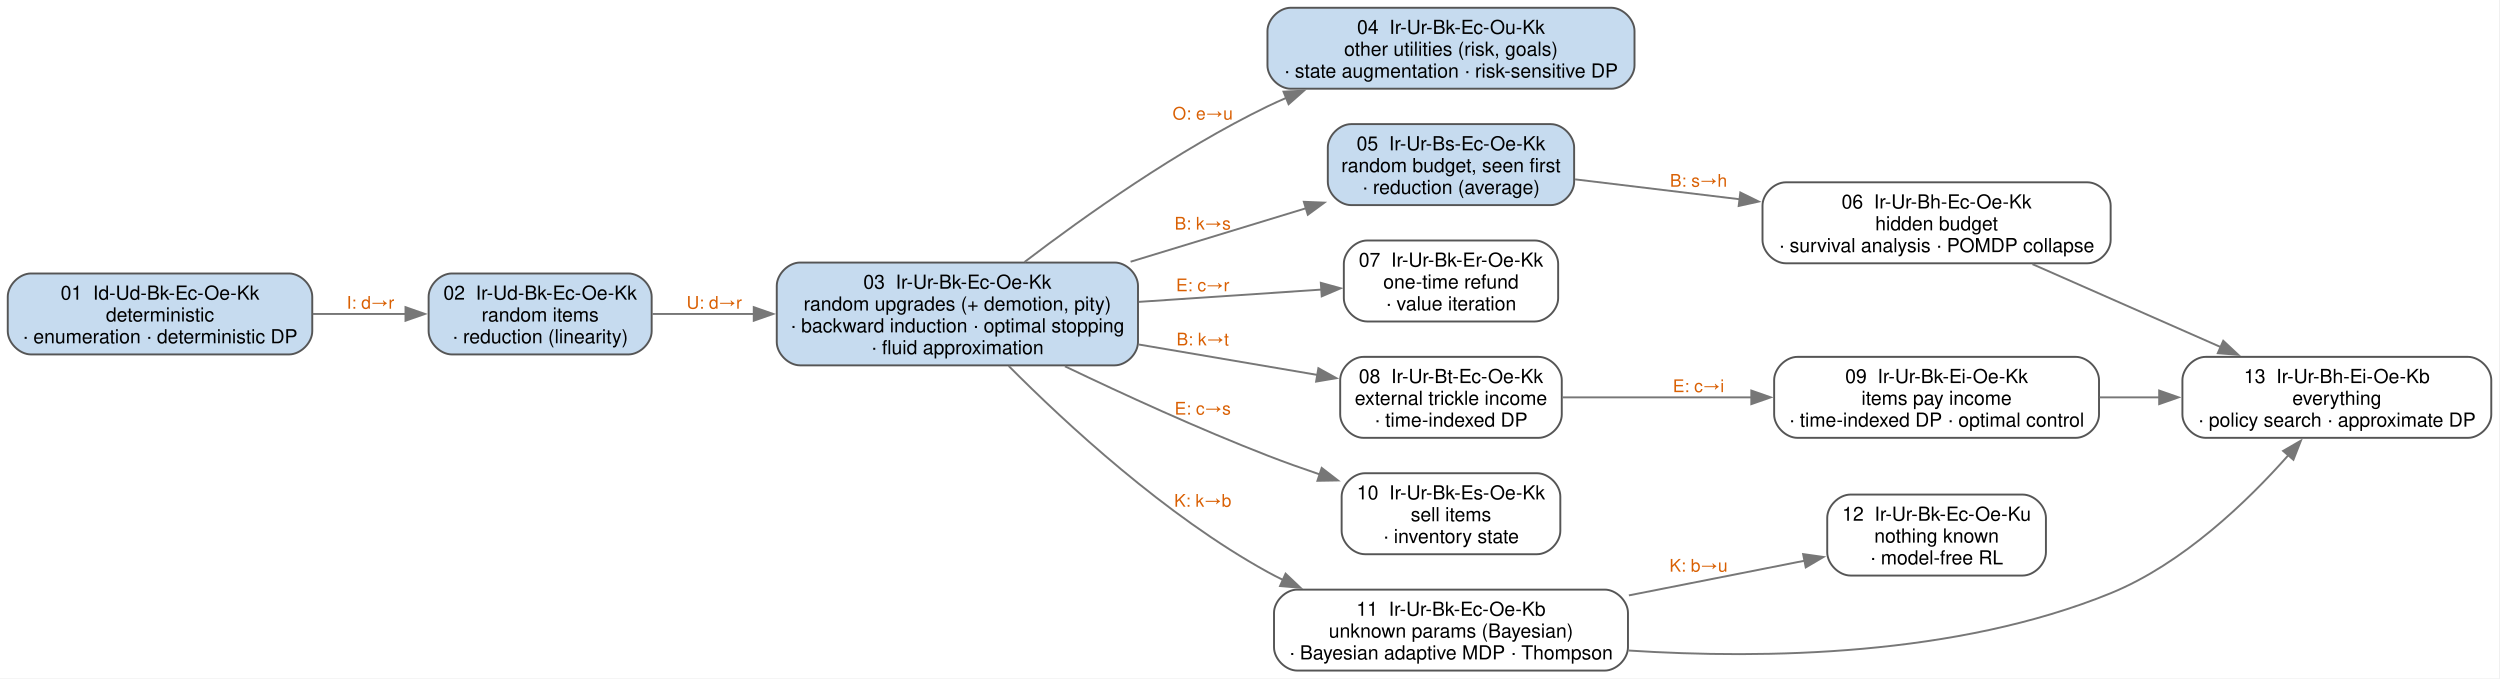
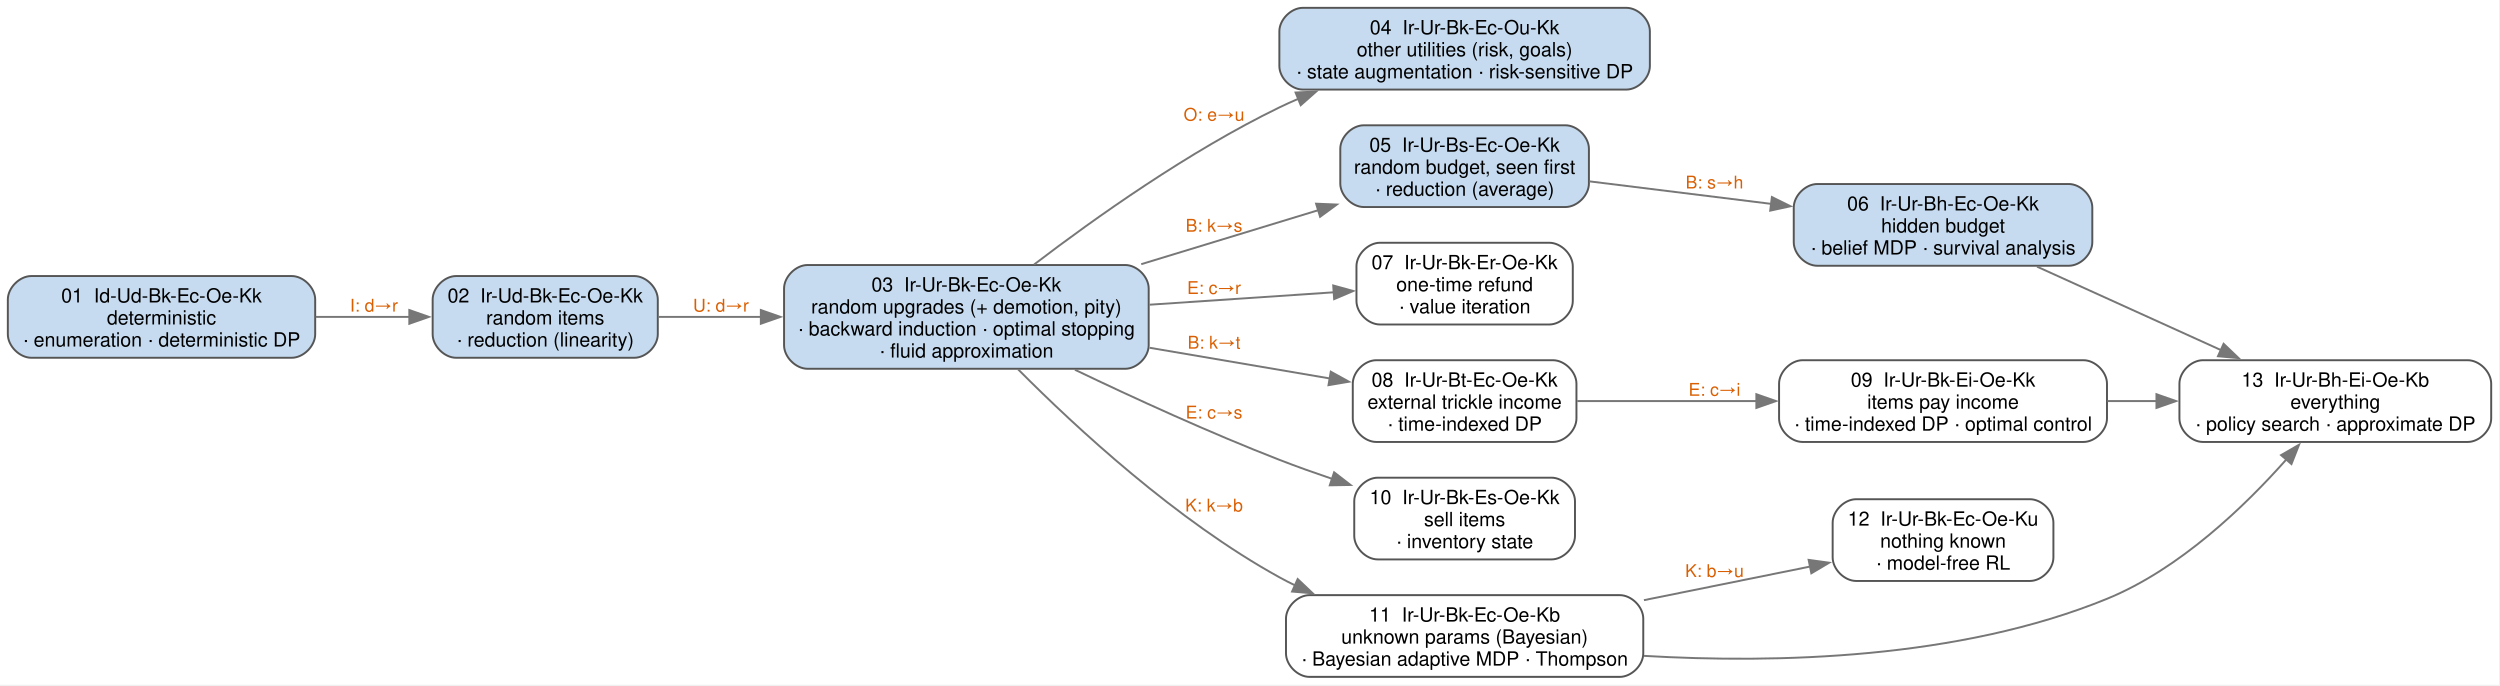
- <svg xmlns="http://www.w3.org/2000/svg" width="1289pt" height="350pt" viewBox="0.00 0.00 1289.00 350.00">
+ <svg xmlns="http://www.w3.org/2000/svg" width="1277pt" height="350pt" viewBox="0.00 0.00 1277.00 350.00">
  <g id="graph0" class="graph" transform="scale(1 1) rotate(0) translate(4 345.75)">
-     <polygon fill="white" stroke="none" points="-4,4 -4,-345.75 1284.5,-345.75 1284.5,4 -4,4" />
+     <polygon fill="white" stroke="none" points="-4,4 -4,-345.75 1272.5,-345.75 1272.5,4 -4,4" />
    <g id="node1" class="node">
      <path fill="#c6dbef" stroke="#555555" d="M145,-204.75C145,-204.75 12,-204.75 12,-204.75 6,-204.75 0,-198.75 0,-192.75 0,-192.75 0,-175 0,-175 0,-169 6,-163 12,-163 12,-163 145,-163 145,-163 151,-163 157,-169 157,-175 157,-175 157,-192.75 157,-192.75 157,-198.75 151,-204.75 145,-204.75" />
      <text xml:space="preserve" text-anchor="middle" x="78.5" y="-191.25" font-family="Helvetica,sans-Serif" font-size="10.00">01  Id-Ud-Bk-Ec-Oe-Kk</text>
      <text xml:space="preserve" text-anchor="middle" x="78.5" y="-180" font-family="Helvetica,sans-Serif" font-size="10.00">deterministic</text>
      <text xml:space="preserve" text-anchor="middle" x="78.5" y="-168.75" font-family="Helvetica,sans-Serif" font-size="10.00">· enumeration · deterministic DP</text>
    </g>
    <g id="node2" class="node">
      <path fill="#c6dbef" stroke="#555555" d="M320,-204.75C320,-204.75 229,-204.75 229,-204.75 223,-204.75 217,-198.75 217,-192.75 217,-192.75 217,-175 217,-175 217,-169 223,-163 229,-163 229,-163 320,-163 320,-163 326,-163 332,-169 332,-175 332,-175 332,-192.75 332,-192.75 332,-198.75 326,-204.75 320,-204.75" />
      <text xml:space="preserve" text-anchor="middle" x="274.5" y="-191.25" font-family="Helvetica,sans-Serif" font-size="10.00">02  Ir-Ud-Bk-Ec-Oe-Kk</text>
      <text xml:space="preserve" text-anchor="middle" x="274.5" y="-180" font-family="Helvetica,sans-Serif" font-size="10.00">random items</text>
      <text xml:space="preserve" text-anchor="middle" x="274.5" y="-168.75" font-family="Helvetica,sans-Serif" font-size="10.00">· reduction (linearity)</text>
    </g>
    <g id="edge1" class="edge">
      <path fill="none" stroke="#777777" d="M157.29,-183.88C173.24,-183.88 189.91,-183.88 205.48,-183.88" />
      <polygon fill="#777777" stroke="#777777" points="205.08,-187.38 215.08,-183.88 205.08,-180.38 205.08,-187.38" />
      <text xml:space="preserve" text-anchor="middle" x="187" y="-186.57" font-family="Helvetica,sans-Serif" font-size="9.00" fill="#d95f02">I: d→r</text>
    </g>
    <g id="node3" class="node">
      <path fill="#c6dbef" stroke="#555555" d="M570.75,-210.38C570.75,-210.38 408.5,-210.38 408.5,-210.38 402.5,-210.38 396.5,-204.38 396.5,-198.38 396.5,-198.38 396.5,-169.38 396.5,-169.38 396.5,-163.38 402.5,-157.38 408.5,-157.38 408.5,-157.38 570.75,-157.38 570.75,-157.38 576.75,-157.38 582.75,-163.38 582.75,-169.38 582.75,-169.38 582.75,-198.38 582.75,-198.38 582.75,-204.38 576.75,-210.38 570.75,-210.38" />
      <text xml:space="preserve" text-anchor="middle" x="489.62" y="-196.88" font-family="Helvetica,sans-Serif" font-size="10.00">03  Ir-Ur-Bk-Ec-Oe-Kk</text>
      <text xml:space="preserve" text-anchor="middle" x="489.62" y="-185.62" font-family="Helvetica,sans-Serif" font-size="10.00">random upgrades (+ demotion, pity)</text>
      <text xml:space="preserve" text-anchor="middle" x="489.62" y="-174.38" font-family="Helvetica,sans-Serif" font-size="10.00">· backward induction · optimal stopping</text>
      <text xml:space="preserve" text-anchor="middle" x="489.62" y="-163.12" font-family="Helvetica,sans-Serif" font-size="10.00">· fluid approximation</text>
    </g>
    <g id="edge2" class="edge">
      <path fill="none" stroke="#777777" d="M332.33,-183.88C348.49,-183.88 366.62,-183.88 384.65,-183.88" />
      <polygon fill="#777777" stroke="#777777" points="384.64,-187.38 394.64,-183.88 384.64,-180.38 384.64,-187.38" />
      <text xml:space="preserve" text-anchor="middle" x="364.25" y="-186.57" font-family="Helvetica,sans-Serif" font-size="9.00" fill="#d95f02">U: d→r</text>
    </g>
    <g id="node4" class="node">
      <path fill="#c6dbef" stroke="#555555" d="M826.75,-341.75C826.75,-341.75 661.5,-341.75 661.5,-341.75 655.5,-341.75 649.5,-335.75 649.5,-329.75 649.5,-329.75 649.5,-312 649.5,-312 649.5,-306 655.5,-300 661.5,-300 661.5,-300 826.75,-300 826.75,-300 832.75,-300 838.75,-306 838.75,-312 838.75,-312 838.75,-329.75 838.75,-329.75 838.75,-335.75 832.75,-341.75 826.75,-341.75" />
      <text xml:space="preserve" text-anchor="middle" x="744.12" y="-328.25" font-family="Helvetica,sans-Serif" font-size="10.00">04  Ir-Ur-Bk-Ec-Ou-Kk</text>
      <text xml:space="preserve" text-anchor="middle" x="744.12" y="-317" font-family="Helvetica,sans-Serif" font-size="10.00">other utilities (risk, goals)</text>
      <text xml:space="preserve" text-anchor="middle" x="744.12" y="-305.75" font-family="Helvetica,sans-Serif" font-size="10.00">· state augmentation · risk-sensitive DP</text>
    </g>
    <g id="edge3" class="edge">
      <path fill="none" stroke="#777777" d="M524.24,-210.66C555.28,-234.35 603.42,-268.53 649.5,-290.88 652.62,-292.39 655.84,-293.85 659.12,-295.26" />
      <polygon fill="#777777" stroke="#777777" points="657.77,-298.49 668.35,-299.02 660.41,-292.01 657.77,-298.49" />
      <text xml:space="preserve" text-anchor="middle" x="616.12" y="-284.09" font-family="Helvetica,sans-Serif" font-size="9.00" fill="#d95f02">O: e→u</text>
    </g>
    <g id="node5" class="node">
      <path fill="#c6dbef" stroke="#555555" d="M795.62,-281.75C795.62,-281.75 692.62,-281.75 692.62,-281.75 686.62,-281.75 680.62,-275.75 680.62,-269.75 680.62,-269.75 680.62,-252 680.62,-252 680.62,-246 686.62,-240 692.62,-240 692.62,-240 795.62,-240 795.62,-240 801.62,-240 807.62,-246 807.62,-252 807.62,-252 807.62,-269.75 807.62,-269.75 807.62,-275.75 801.62,-281.75 795.62,-281.75" />
      <text xml:space="preserve" text-anchor="middle" x="744.12" y="-268.25" font-family="Helvetica,sans-Serif" font-size="10.00">05  Ir-Ur-Bs-Ec-Oe-Kk</text>
      <text xml:space="preserve" text-anchor="middle" x="744.12" y="-257" font-family="Helvetica,sans-Serif" font-size="10.00">random budget, seen first</text>
      <text xml:space="preserve" text-anchor="middle" x="744.12" y="-245.75" font-family="Helvetica,sans-Serif" font-size="10.00">· reduction (average)</text>
    </g>
    <g id="edge4" class="edge">
      <path fill="none" stroke="#777777" d="M578.94,-210.81C608.57,-219.84 641.28,-229.82 669.65,-238.47" />
      <polygon fill="#777777" stroke="#777777" points="668.26,-241.71 678.85,-241.27 670.31,-235.01 668.26,-241.71" />
      <text xml:space="preserve" text-anchor="middle" x="616.12" y="-227.38" font-family="Helvetica,sans-Serif" font-size="9.00" fill="#d95f02">B: k→s</text>
    </g>
    <g id="node7" class="node">
      <path fill="white" stroke="#555555" d="M787.38,-221.75C787.38,-221.75 700.88,-221.75 700.88,-221.75 694.88,-221.75 688.88,-215.75 688.88,-209.75 688.88,-209.75 688.88,-192 688.88,-192 688.88,-186 694.88,-180 700.88,-180 700.88,-180 787.38,-180 787.38,-180 793.38,-180 799.38,-186 799.38,-192 799.38,-192 799.38,-209.75 799.38,-209.75 799.38,-215.75 793.38,-221.75 787.38,-221.75" />
      <text xml:space="preserve" text-anchor="middle" x="744.12" y="-208.25" font-family="Helvetica,sans-Serif" font-size="10.00">07  Ir-Ur-Bk-Er-Oe-Kk</text>
      <text xml:space="preserve" text-anchor="middle" x="744.12" y="-197" font-family="Helvetica,sans-Serif" font-size="10.00">one-time refund</text>
      <text xml:space="preserve" text-anchor="middle" x="744.12" y="-185.75" font-family="Helvetica,sans-Serif" font-size="10.00">· value iteration</text>
    </g>
    <g id="edge6" class="edge">
      <path fill="none" stroke="#777777" d="M583.21,-190.11C614.53,-192.22 648.82,-194.53 677.59,-196.46" />
      <polygon fill="#777777" stroke="#777777" points="677.01,-199.93 687.22,-197.11 677.48,-192.95 677.01,-199.93" />
      <text xml:space="preserve" text-anchor="middle" x="616.12" y="-195.58" font-family="Helvetica,sans-Serif" font-size="9.00" fill="#d95f02">E: c→r</text>
    </g>
    <g id="node8" class="node">
      <path fill="white" stroke="#555555" d="M789.25,-161.75C789.25,-161.75 699,-161.75 699,-161.75 693,-161.75 687,-155.75 687,-149.75 687,-149.75 687,-132 687,-132 687,-126 693,-120 699,-120 699,-120 789.25,-120 789.25,-120 795.25,-120 801.25,-126 801.25,-132 801.25,-132 801.25,-149.75 801.25,-149.75 801.25,-155.75 795.25,-161.75 789.25,-161.75" />
      <text xml:space="preserve" text-anchor="middle" x="744.12" y="-148.25" font-family="Helvetica,sans-Serif" font-size="10.00">08  Ir-Ur-Bt-Ec-Oe-Kk</text>
      <text xml:space="preserve" text-anchor="middle" x="744.12" y="-137" font-family="Helvetica,sans-Serif" font-size="10.00">external trickle income</text>
      <text xml:space="preserve" text-anchor="middle" x="744.12" y="-125.75" font-family="Helvetica,sans-Serif" font-size="10.00">· time-indexed DP</text>
    </g>
    <g id="edge7" class="edge">
      <path fill="none" stroke="#777777" d="M583.21,-168.11C613.78,-162.9 647.19,-157.21 675.52,-152.39" />
      <polygon fill="#777777" stroke="#777777" points="675.76,-155.9 685.03,-150.77 674.59,-149 675.76,-155.9" />
      <text xml:space="preserve" text-anchor="middle" x="616.12" y="-167.65" font-family="Helvetica,sans-Serif" font-size="9.00" fill="#d95f02">B: k→t</text>
    </g>
    <g id="node10" class="node">
      <path fill="white" stroke="#555555" d="M788.5,-101.75C788.5,-101.75 699.75,-101.75 699.75,-101.75 693.75,-101.75 687.75,-95.75 687.75,-89.75 687.75,-89.75 687.75,-72 687.75,-72 687.75,-66 693.75,-60 699.75,-60 699.75,-60 788.5,-60 788.5,-60 794.5,-60 800.5,-66 800.5,-72 800.5,-72 800.5,-89.75 800.5,-89.75 800.5,-95.75 794.5,-101.75 788.5,-101.75" />
      <text xml:space="preserve" text-anchor="middle" x="744.12" y="-88.25" font-family="Helvetica,sans-Serif" font-size="10.00">10  Ir-Ur-Bk-Es-Oe-Kk</text>
      <text xml:space="preserve" text-anchor="middle" x="744.12" y="-77" font-family="Helvetica,sans-Serif" font-size="10.00">sell items</text>
      <text xml:space="preserve" text-anchor="middle" x="744.12" y="-65.75" font-family="Helvetica,sans-Serif" font-size="10.00">· inventory state</text>
    </g>
    <g id="edge9" class="edge">
      <path fill="none" stroke="#777777" d="M545.07,-156.88C575.42,-142.34 614.13,-124.61 649.5,-110.88 658.19,-107.5 667.44,-104.2 676.6,-101.1" />
      <polygon fill="#777777" stroke="#777777" points="677.47,-104.5 685.85,-98.03 675.26,-97.85 677.47,-104.5" />
      <text xml:space="preserve" text-anchor="middle" x="616.12" y="-131.97" font-family="Helvetica,sans-Serif" font-size="9.00" fill="#d95f02">E: c→s</text>
    </g>
    <g id="node11" class="node">
      <path fill="white" stroke="#555555" d="M823.38,-41.75C823.38,-41.75 664.88,-41.75 664.88,-41.75 658.88,-41.75 652.88,-35.75 652.88,-29.75 652.88,-29.75 652.88,-12 652.88,-12 652.88,-6 658.88,0 664.88,0 664.88,0 823.38,0 823.38,0 829.38,0 835.38,-6 835.38,-12 835.38,-12 835.38,-29.75 835.38,-29.75 835.38,-35.75 829.38,-41.75 823.38,-41.75" />
      <text xml:space="preserve" text-anchor="middle" x="744.12" y="-28.25" font-family="Helvetica,sans-Serif" font-size="10.00">11  Ir-Ur-Bk-Ec-Oe-Kb</text>
      <text xml:space="preserve" text-anchor="middle" x="744.12" y="-17" font-family="Helvetica,sans-Serif" font-size="10.00">unknown params (Bayesian)</text>
      <text xml:space="preserve" text-anchor="middle" x="744.12" y="-5.75" font-family="Helvetica,sans-Serif" font-size="10.00">· Bayesian adaptive MDP · Thompson</text>
    </g>
    <g id="edge10" class="edge">
      <path fill="none" stroke="#777777" d="M516.07,-157.07C545.61,-127.34 597.04,-79.77 649.5,-50.88 652.14,-49.42 654.87,-48.02 657.65,-46.68" />
      <polygon fill="#777777" stroke="#777777" points="658.85,-49.98 666.54,-42.69 655.99,-43.59 658.85,-49.98" />
      <text xml:space="preserve" text-anchor="middle" x="616.12" y="-84.47" font-family="Helvetica,sans-Serif" font-size="9.00" fill="#d95f02">K: k→b</text>
    </g>
    <g id="node6" class="node">
-       <path fill="white" stroke="#555555" d="M1072.25,-251.75C1072.25,-251.75 916.75,-251.75 916.75,-251.75 910.75,-251.75 904.75,-245.75 904.75,-239.75 904.75,-239.75 904.75,-222 904.75,-222 904.75,-216 910.75,-210 916.75,-210 916.75,-210 1072.25,-210 1072.25,-210 1078.25,-210 1084.25,-216 1084.25,-222 1084.25,-222 1084.25,-239.75 1084.25,-239.75 1084.25,-245.75 1078.25,-251.75 1072.25,-251.75" />
-       <text xml:space="preserve" text-anchor="middle" x="994.5" y="-238.25" font-family="Helvetica,sans-Serif" font-size="10.00">06  Ir-Ur-Bh-Ec-Oe-Kk</text>
-       <text xml:space="preserve" text-anchor="middle" x="994.5" y="-227" font-family="Helvetica,sans-Serif" font-size="10.00">hidden budget</text>
-       <text xml:space="preserve" text-anchor="middle" x="994.5" y="-215.75" font-family="Helvetica,sans-Serif" font-size="10.00">· survival analysis · POMDP collapse</text>
+       <path fill="#c6dbef" stroke="#555555" d="M1052.75,-251.75C1052.75,-251.75 924.25,-251.75 924.25,-251.75 918.25,-251.75 912.25,-245.75 912.25,-239.75 912.25,-239.75 912.25,-222 912.25,-222 912.25,-216 918.25,-210 924.25,-210 924.25,-210 1052.75,-210 1052.75,-210 1058.75,-210 1064.75,-216 1064.75,-222 1064.75,-222 1064.75,-239.75 1064.75,-239.75 1064.75,-245.75 1058.75,-251.75 1052.75,-251.75" />
+       <text xml:space="preserve" text-anchor="middle" x="988.5" y="-238.25" font-family="Helvetica,sans-Serif" font-size="10.00">06  Ir-Ur-Bh-Ec-Oe-Kk</text>
+       <text xml:space="preserve" text-anchor="middle" x="988.5" y="-227" font-family="Helvetica,sans-Serif" font-size="10.00">hidden budget</text>
+       <text xml:space="preserve" text-anchor="middle" x="988.5" y="-215.75" font-family="Helvetica,sans-Serif" font-size="10.00">· belief MDP · survival analysis</text>
    </g>
    <g id="edge5" class="edge">
-       <path fill="none" stroke="#777777" d="M808.12,-253.27C833.88,-250.16 864.31,-246.48 893,-243.01" />
-       <polygon fill="#777777" stroke="#777777" points="893.31,-246.5 902.81,-241.83 892.47,-239.55 893.31,-246.5" />
+       <path fill="none" stroke="#777777" d="M807.86,-253.11C836.22,-249.6 870.19,-245.4 900.92,-241.59" />
+       <polygon fill="#777777" stroke="#777777" points="901.08,-245.1 910.58,-240.4 900.22,-238.15 901.08,-245.1" />
      <text xml:space="preserve" text-anchor="middle" x="871.75" y="-249.47" font-family="Helvetica,sans-Serif" font-size="9.00" fill="#d95f02">B: s→h</text>
    </g>
    <g id="node13" class="node">
-       <path fill="white" stroke="#555555" d="M1268.5,-161.75C1268.5,-161.75 1133.25,-161.75 1133.25,-161.75 1127.25,-161.75 1121.25,-155.75 1121.25,-149.75 1121.25,-149.75 1121.25,-132 1121.25,-132 1121.25,-126 1127.25,-120 1133.25,-120 1133.25,-120 1268.5,-120 1268.5,-120 1274.5,-120 1280.5,-126 1280.5,-132 1280.5,-132 1280.5,-149.75 1280.5,-149.75 1280.5,-155.75 1274.5,-161.75 1268.5,-161.75" />
-       <text xml:space="preserve" text-anchor="middle" x="1200.88" y="-148.25" font-family="Helvetica,sans-Serif" font-size="10.00">13  Ir-Ur-Bh-Ei-Oe-Kb</text>
-       <text xml:space="preserve" text-anchor="middle" x="1200.88" y="-137" font-family="Helvetica,sans-Serif" font-size="10.00">everything</text>
-       <text xml:space="preserve" text-anchor="middle" x="1200.88" y="-125.75" font-family="Helvetica,sans-Serif" font-size="10.00">· policy search · approximate DP</text>
+       <path fill="white" stroke="#555555" d="M1256.5,-161.75C1256.5,-161.75 1121.25,-161.75 1121.25,-161.75 1115.25,-161.75 1109.25,-155.75 1109.25,-149.75 1109.25,-149.75 1109.25,-132 1109.25,-132 1109.25,-126 1115.25,-120 1121.25,-120 1121.25,-120 1256.5,-120 1256.5,-120 1262.5,-120 1268.5,-126 1268.5,-132 1268.5,-132 1268.5,-149.75 1268.5,-149.75 1268.5,-155.75 1262.5,-161.75 1256.5,-161.75" />
+       <text xml:space="preserve" text-anchor="middle" x="1188.88" y="-148.25" font-family="Helvetica,sans-Serif" font-size="10.00">13  Ir-Ur-Bh-Ei-Oe-Kb</text>
+       <text xml:space="preserve" text-anchor="middle" x="1188.88" y="-137" font-family="Helvetica,sans-Serif" font-size="10.00">everything</text>
+       <text xml:space="preserve" text-anchor="middle" x="1188.88" y="-125.75" font-family="Helvetica,sans-Serif" font-size="10.00">· policy search · approximate DP</text>
    </g>
    <g id="edge12" class="edge">
-       <path fill="none" stroke="#777777" d="M1043.93,-209.55C1073.1,-196.7 1110.43,-180.26 1141.25,-166.69" />
-       <polygon fill="#777777" stroke="#777777" points="1142.31,-170.05 1150.05,-162.82 1139.49,-163.64 1142.31,-170.05" />
+       <path fill="none" stroke="#777777" d="M1036.51,-209.55C1064.7,-196.76 1100.74,-180.41 1130.58,-166.87" />
+       <polygon fill="#777777" stroke="#777777" points="1131.82,-170.15 1139.48,-162.83 1128.93,-163.78 1131.82,-170.15" />
    </g>
    <g id="node9" class="node">
-       <path fill="white" stroke="#555555" d="M1066.25,-161.75C1066.25,-161.75 922.75,-161.75 922.75,-161.75 916.75,-161.75 910.75,-155.75 910.75,-149.75 910.75,-149.75 910.75,-132 910.75,-132 910.75,-126 916.75,-120 922.75,-120 922.75,-120 1066.25,-120 1066.25,-120 1072.25,-120 1078.25,-126 1078.25,-132 1078.25,-132 1078.25,-149.75 1078.25,-149.75 1078.25,-155.75 1072.25,-161.75 1066.25,-161.75" />
-       <text xml:space="preserve" text-anchor="middle" x="994.5" y="-148.25" font-family="Helvetica,sans-Serif" font-size="10.00">09  Ir-Ur-Bk-Ei-Oe-Kk</text>
-       <text xml:space="preserve" text-anchor="middle" x="994.5" y="-137" font-family="Helvetica,sans-Serif" font-size="10.00">items pay income</text>
-       <text xml:space="preserve" text-anchor="middle" x="994.5" y="-125.75" font-family="Helvetica,sans-Serif" font-size="10.00">· time-indexed DP · optimal control</text>
+       <path fill="white" stroke="#555555" d="M1060.25,-161.75C1060.25,-161.75 916.75,-161.75 916.75,-161.75 910.75,-161.75 904.75,-155.75 904.75,-149.75 904.75,-149.75 904.75,-132 904.75,-132 904.75,-126 910.75,-120 916.75,-120 916.75,-120 1060.25,-120 1060.25,-120 1066.25,-120 1072.25,-126 1072.25,-132 1072.25,-132 1072.25,-149.75 1072.25,-149.75 1072.25,-155.75 1066.25,-161.75 1060.25,-161.75" />
+       <text xml:space="preserve" text-anchor="middle" x="988.5" y="-148.25" font-family="Helvetica,sans-Serif" font-size="10.00">09  Ir-Ur-Bk-Ei-Oe-Kk</text>
+       <text xml:space="preserve" text-anchor="middle" x="988.5" y="-137" font-family="Helvetica,sans-Serif" font-size="10.00">items pay income</text>
+       <text xml:space="preserve" text-anchor="middle" x="988.5" y="-125.75" font-family="Helvetica,sans-Serif" font-size="10.00">· time-indexed DP · optimal control</text>
    </g>
    <g id="edge8" class="edge">
-       <path fill="none" stroke="#777777" d="M801.49,-140.88C830.29,-140.88 866.12,-140.88 899,-140.88" />
-       <polygon fill="#777777" stroke="#777777" points="898.98,-144.38 908.98,-140.88 898.98,-137.38 898.98,-144.38" />
+       <path fill="none" stroke="#777777" d="M801.65,-140.88C828.93,-140.88 862.4,-140.88 893.38,-140.88" />
+       <polygon fill="#777777" stroke="#777777" points="893.15,-144.38 903.15,-140.88 893.15,-137.38 893.15,-144.38" />
      <text xml:space="preserve" text-anchor="middle" x="871.75" y="-143.57" font-family="Helvetica,sans-Serif" font-size="9.00" fill="#d95f02">E: c→i</text>
    </g>
    <g id="edge13" class="edge">
-       <path fill="none" stroke="#777777" d="M1078.63,-140.88C1088.74,-140.88 1099.12,-140.88 1109.34,-140.88" />
-       <polygon fill="#777777" stroke="#777777" points="1109.27,-144.38 1119.27,-140.88 1109.27,-137.38 1109.27,-144.38" />
+       <path fill="none" stroke="#777777" d="M1072.48,-140.88C1080.8,-140.88 1089.28,-140.88 1097.67,-140.88" />
+       <polygon fill="#777777" stroke="#777777" points="1097.52,-144.38 1107.52,-140.88 1097.52,-137.38 1097.52,-144.38" />
    </g>
    <g id="node12" class="node">
-       <path fill="white" stroke="#555555" d="M1038.88,-90.75C1038.88,-90.75 950.12,-90.75 950.12,-90.75 944.12,-90.75 938.12,-84.75 938.12,-78.75 938.12,-78.75 938.12,-61 938.12,-61 938.12,-55 944.12,-49 950.12,-49 950.12,-49 1038.88,-49 1038.88,-49 1044.88,-49 1050.88,-55 1050.88,-61 1050.88,-61 1050.88,-78.75 1050.88,-78.75 1050.88,-84.75 1044.88,-90.75 1038.88,-90.75" />
-       <text xml:space="preserve" text-anchor="middle" x="994.5" y="-77.25" font-family="Helvetica,sans-Serif" font-size="10.00">12  Ir-Ur-Bk-Ec-Oe-Ku</text>
-       <text xml:space="preserve" text-anchor="middle" x="994.5" y="-66" font-family="Helvetica,sans-Serif" font-size="10.00">nothing known</text>
-       <text xml:space="preserve" text-anchor="middle" x="994.5" y="-54.75" font-family="Helvetica,sans-Serif" font-size="10.00">· model-free RL</text>
+       <path fill="white" stroke="#555555" d="M1032.88,-90.75C1032.88,-90.75 944.12,-90.75 944.12,-90.75 938.12,-90.75 932.12,-84.75 932.12,-78.75 932.12,-78.75 932.12,-61 932.12,-61 932.12,-55 938.12,-49 944.12,-49 944.12,-49 1032.88,-49 1032.88,-49 1038.88,-49 1044.88,-55 1044.88,-61 1044.88,-61 1044.88,-78.75 1044.88,-78.75 1044.88,-84.75 1038.88,-90.75 1032.88,-90.75" />
+       <text xml:space="preserve" text-anchor="middle" x="988.5" y="-77.25" font-family="Helvetica,sans-Serif" font-size="10.00">12  Ir-Ur-Bk-Ec-Oe-Ku</text>
+       <text xml:space="preserve" text-anchor="middle" x="988.5" y="-66" font-family="Helvetica,sans-Serif" font-size="10.00">nothing known</text>
+       <text xml:space="preserve" text-anchor="middle" x="988.5" y="-54.75" font-family="Helvetica,sans-Serif" font-size="10.00">· model-free RL</text>
    </g>
    <g id="edge11" class="edge">
-       <path fill="none" stroke="#777777" d="M835.85,-38.77C865.81,-44.68 898.58,-51.15 926.44,-56.65" />
-       <polygon fill="#777777" stroke="#777777" points="925.69,-60.06 936.18,-58.57 927.04,-53.2 925.69,-60.06" />
+       <path fill="none" stroke="#777777" d="M835.72,-39.19C863.96,-44.9 894.56,-51.09 920.85,-56.4" />
+       <polygon fill="#777777" stroke="#777777" points="919.85,-59.77 930.34,-58.32 921.24,-52.91 919.85,-59.77" />
      <text xml:space="preserve" text-anchor="middle" x="871.75" y="-51.01" font-family="Helvetica,sans-Serif" font-size="9.00" fill="#d95f02">K: b→u</text>
    </g>
    <g id="edge14" class="edge">
-       <path fill="none" stroke="#777777" d="M835.72,-10.34C906.11,-5.78 1004.8,-7.5 1084.25,-39.88 1121.4,-55.02 1154.84,-87.27 1176.08,-111.27" />
-       <polygon fill="#777777" stroke="#777777" points="1173.18,-113.26 1182.35,-118.55 1178.48,-108.69 1173.18,-113.26" />
+       <path fill="none" stroke="#777777" d="M835.7,-10.74C903.37,-6.77 996.82,-9.04 1072.25,-39.88 1109.39,-55.05 1142.82,-87.3 1164.07,-111.29" />
+       <polygon fill="#777777" stroke="#777777" points="1161.17,-113.28 1170.35,-118.57 1166.47,-108.71 1161.17,-113.28" />
    </g>
  </g>
</svg>
